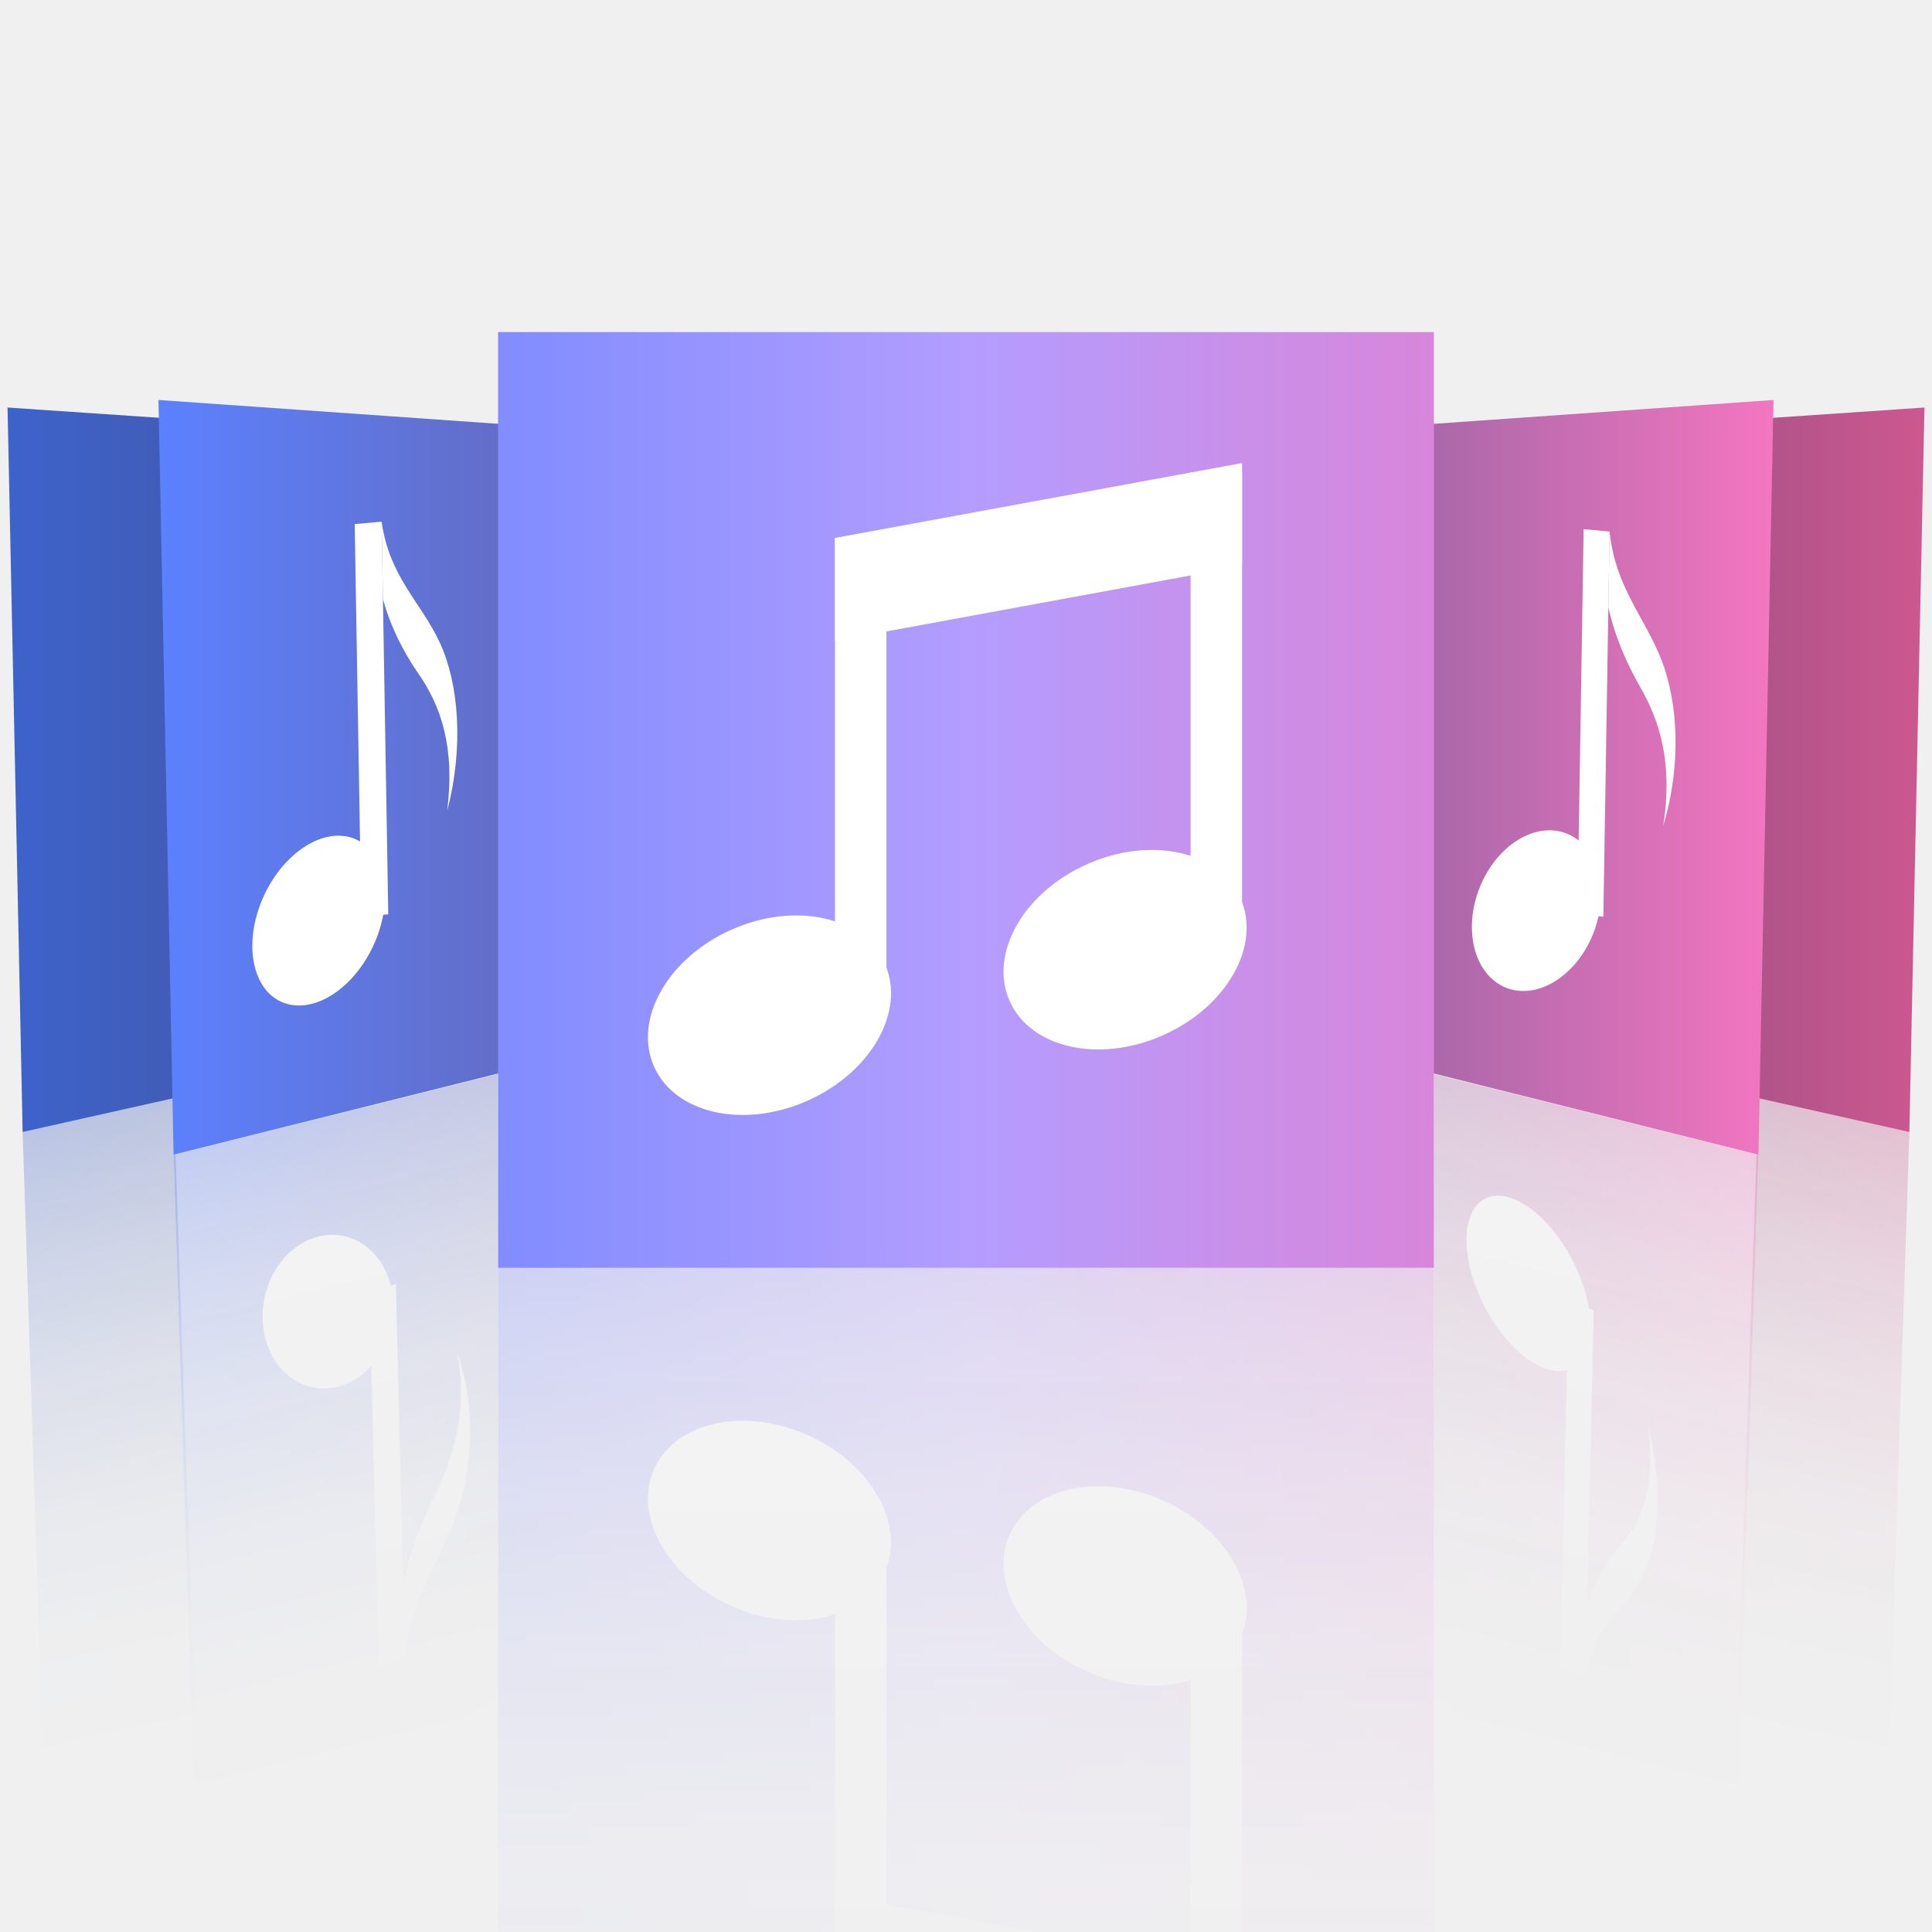
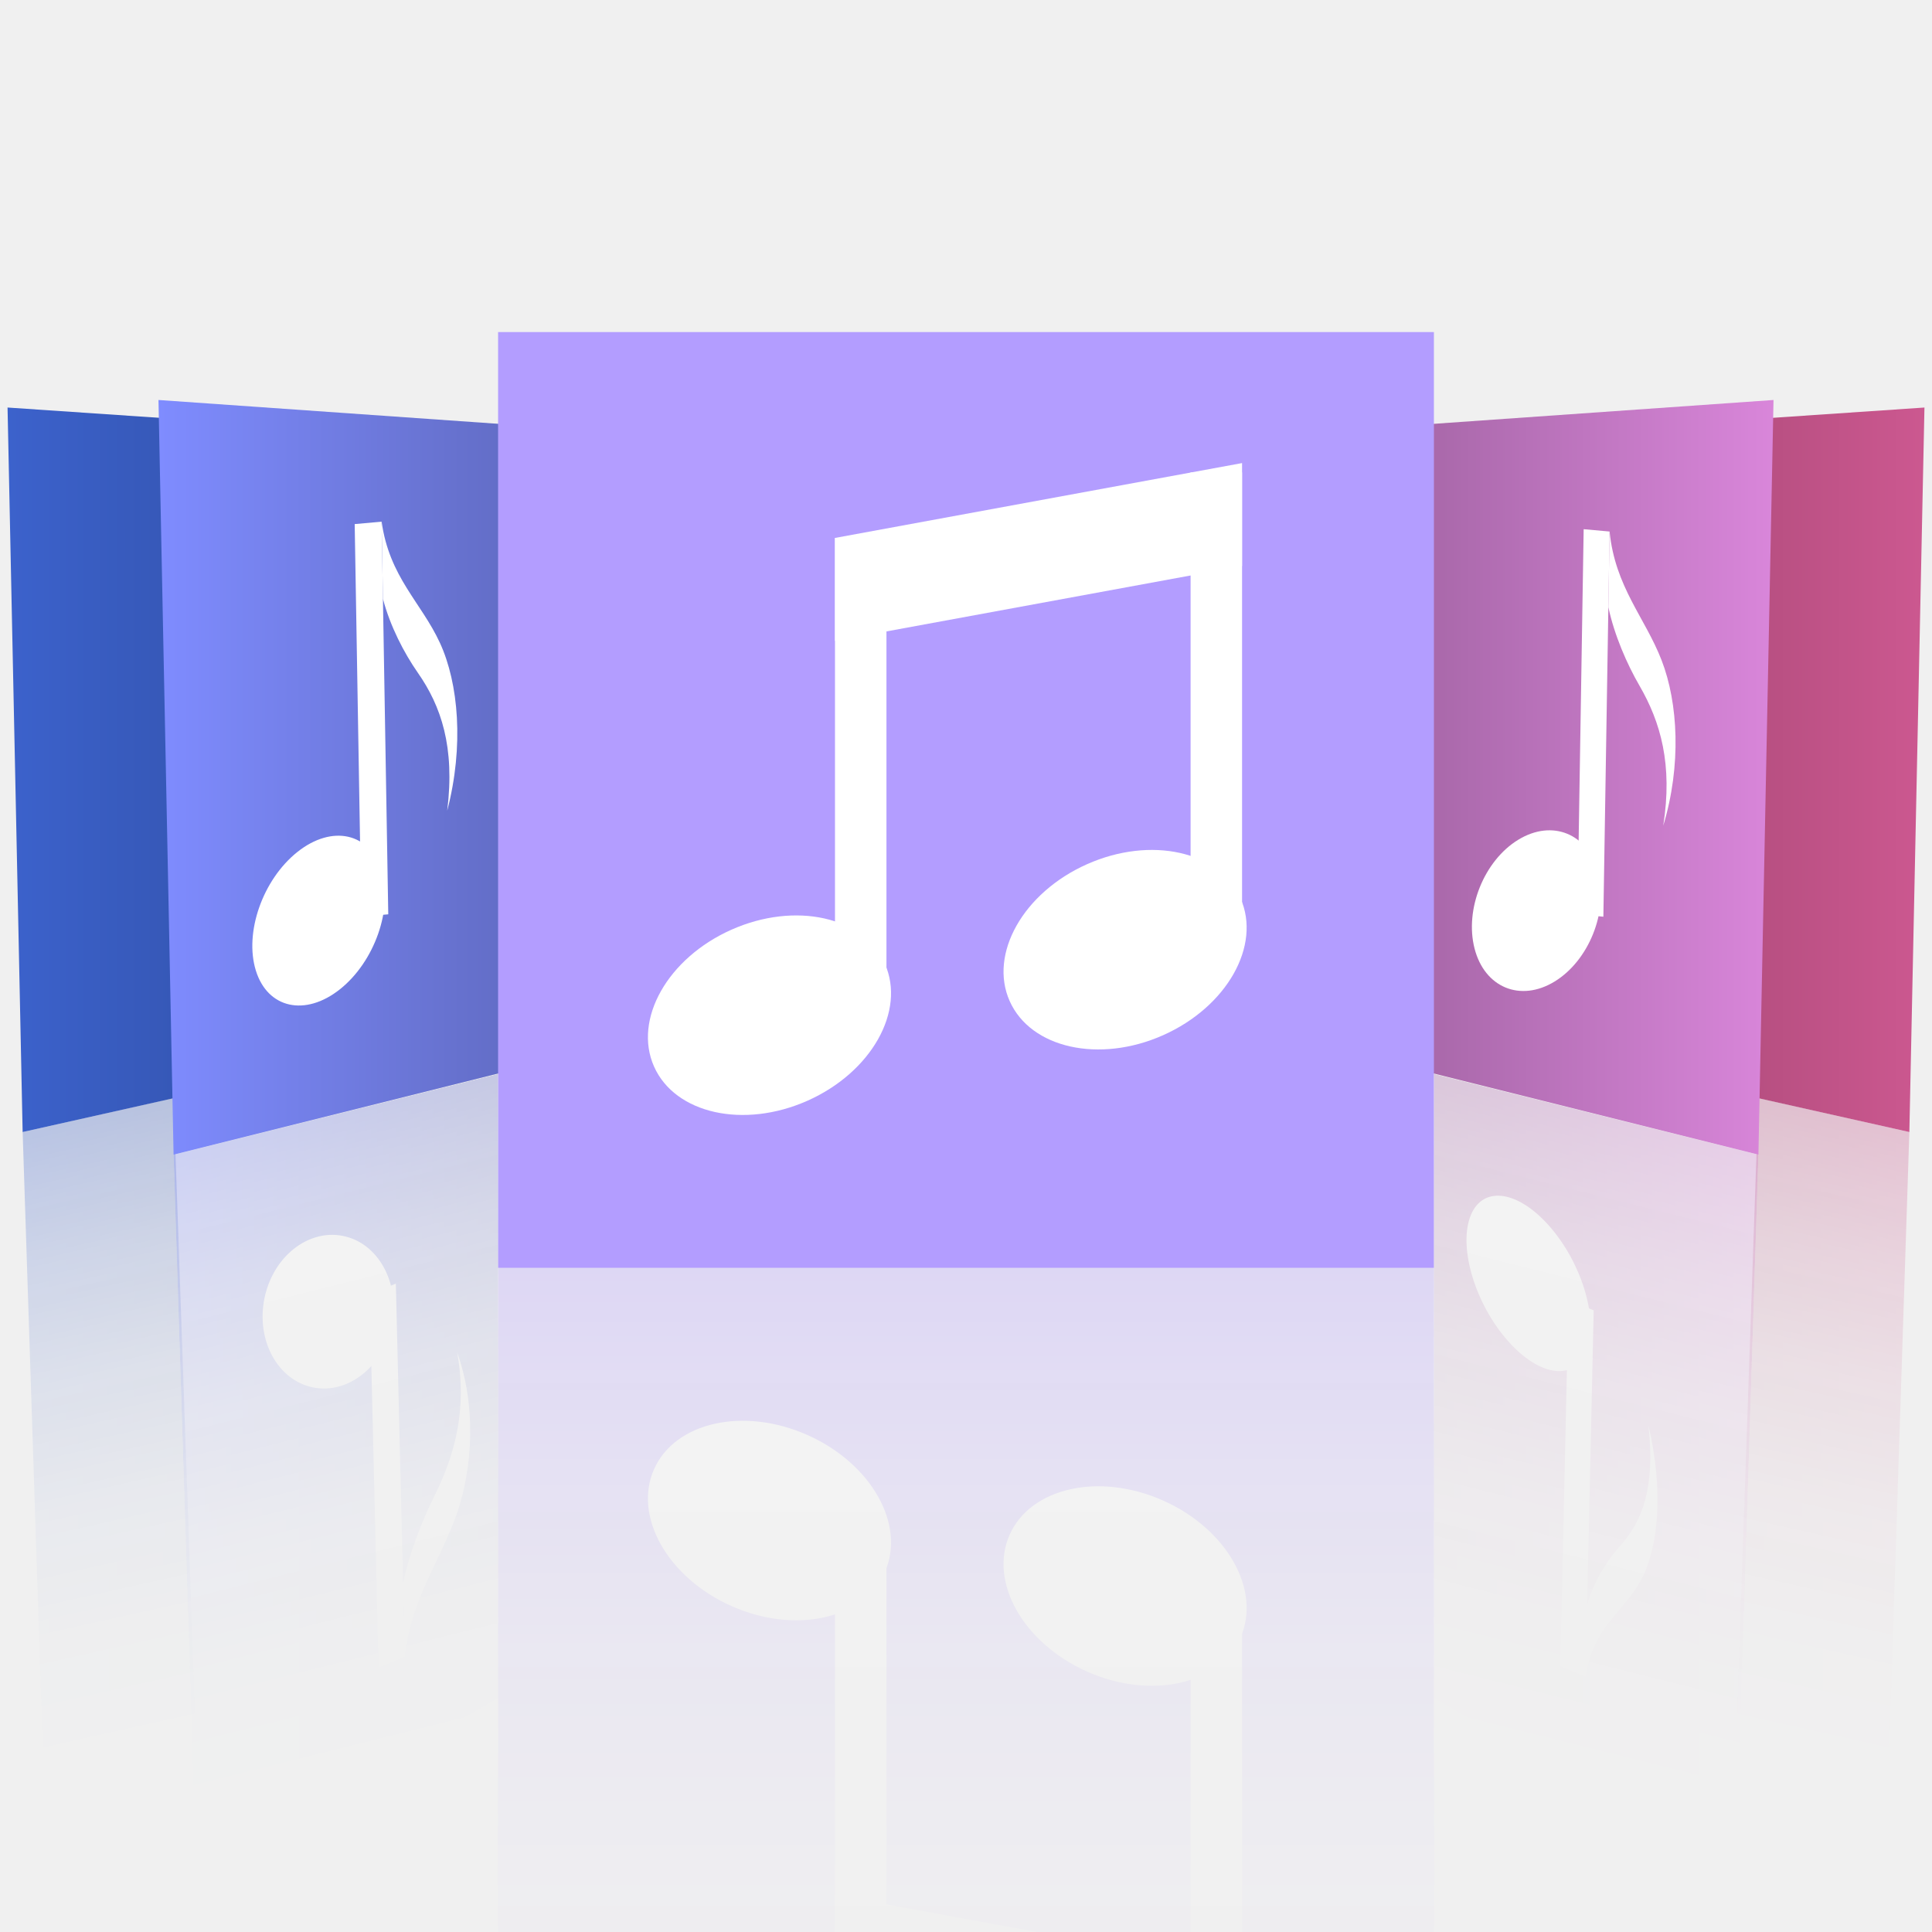
<svg xmlns="http://www.w3.org/2000/svg" viewBox="0 0 256 256">
  <defs>
-     <linearGradient id="sweep" x1="0" y1="0" x2="256" y2="0" gradientUnits="userSpaceOnUse">
-       <stop offset="0" stop-color="#4b7bff" />
-       <stop offset="0.5" stop-color="#b39dff" />
-       <stop offset="1" stop-color="#ff6eb4" />
+     <linearGradient id="far-left" x1="1" y1="0" x2="61" y2="0" gradientUnits="userSpaceOnUse">
+       <stop offset="0" stop-color="#3c62cc" />
+       <stop offset="1" stop-color="#2c4794" />
    </linearGradient>
    <linearGradient id="near-left" x1="21" y1="0" x2="79" y2="0" gradientUnits="userSpaceOnUse">
-       <stop offset="0" stop-color="#5c81ff" />
-       <stop offset="1" stop-color="#6468b8" />
+       <stop offset="0" stop-color="#7f8cff" />
+       <stop offset="1" stop-color="#5b65b8" />
    </linearGradient>
    <linearGradient id="near-right" x1="235" y1="0" x2="177" y2="0" gradientUnits="userSpaceOnUse">
-       <stop offset="0" stop-color="#f376c0" />
-       <stop offset="1" stop-color="#9664a3" />
-     </linearGradient>
-     <linearGradient id="far-left" x1="1" y1="0" x2="61" y2="0" gradientUnits="userSpaceOnUse">
-       <stop offset="0" stop-color="#3d63cc" />
-       <stop offset="1" stop-color="#485194" />
+       <stop offset="0" stop-color="#d986da" />
+       <stop offset="1" stop-color="#9c609d" />
    </linearGradient>
    <linearGradient id="far-right" x1="255" y1="0" x2="195" y2="0" gradientUnits="userSpaceOnUse">
      <stop offset="0" stop-color="#cc5890" />
-       <stop offset="1" stop-color="#7f4d7d" />
+       <stop offset="1" stop-color="#944068" />
    </linearGradient>
    <path id="flag" d="M0,0 C1.5,8 8.5,12 12.5,18 C16.5,24 17.5,33 13.5,42 C15.5,33 12.5,27 7.5,22 C4.5,19 1.5,15 0,11 Z" />
    <g id="eighth" fill="#ffffff">
      <ellipse cx="42" cy="72" rx="15.5" ry="11" transform="rotate(-24 42 72)" />
      <rect x="51.5" y="16" width="6" height="56" />
      <use href="#flag" transform="translate(57.5 16)" />
    </g>
    <g id="beamed-eighths" fill="#ffffff">
      <ellipse cx="29" cy="73" rx="13.5" ry="10" transform="rotate(-24 29 73)" />
      <ellipse cx="67" cy="66" rx="13.5" ry="10" transform="rotate(-24 67 66)" />
      <rect x="36" y="22" width="5.5" height="48" />
      <rect x="74" y="15" width="5.5" height="48" />
      <polygon points="36,22 79.5,14 79.5,25 36,33" />
    </g>
    <clipPath id="near-left-shown">
      <polygon points="23,141 66,130.3 66,213 26,236" />
    </clipPath>
    <clipPath id="near-right-shown">
      <polygon points="233,141 190,130.3 190,213 230,236" />
    </clipPath>
    <linearGradient id="fade" gradientUnits="userSpaceOnUse">
      <stop offset="0" stop-color="#ffffff" stop-opacity="0.3" />
      <stop offset="0.2" stop-color="#ffffff" stop-opacity="0.192" />
      <stop offset="0.4" stop-color="#ffffff" stop-opacity="0.108" />
      <stop offset="0.6" stop-color="#ffffff" stop-opacity="0.048" />
      <stop offset="0.8" stop-color="#ffffff" stop-opacity="0.012" />
      <stop offset="1" stop-color="#ffffff" stop-opacity="0" />
    </linearGradient>
    <linearGradient id="fade-far-left" href="#fade" x1="32" y1="131.5" x2="50.1" y2="212.4" />
    <linearGradient id="fade-near-left" href="#fade" x1="51" y1="134" x2="71.5" y2="215.9" />
    <linearGradient id="fade-middle" href="#fade" x1="0" y1="156" x2="0" y2="280" />
    <linearGradient id="fade-near-right" href="#fade" x1="205" y1="134" x2="184.5" y2="215.9" />
    <linearGradient id="fade-far-right" href="#fade" x1="224" y1="131.5" x2="205.9" y2="212.4" />
    <mask id="far-left-reflection" maskUnits="userSpaceOnUse" x="0" y="0" width="256" height="300">
      <rect width="256" height="300" fill="url(#fade-far-left)" />
    </mask>
    <mask id="near-left-reflection" maskUnits="userSpaceOnUse" x="0" y="0" width="256" height="300">
      <rect width="256" height="300" fill="url(#fade-near-left)" />
    </mask>
    <mask id="middle-reflection" maskUnits="userSpaceOnUse" x="0" y="0" width="256" height="300">
      <rect width="256" height="300" fill="url(#fade-middle)" />
    </mask>
    <mask id="near-right-reflection" maskUnits="userSpaceOnUse" x="0" y="0" width="256" height="300">
      <rect width="256" height="300" fill="url(#fade-near-right)" />
    </mask>
    <mask id="far-right-reflection" maskUnits="userSpaceOnUse" x="0" y="0" width="256" height="300">
      <rect width="256" height="300" fill="url(#fade-far-right)" />
    </mask>
  </defs>
  <g transform="translate(0 12)">
    <polygon points="3,138 23,133.5 26,220 6,230" fill="url(#far-left)" mask="url(#far-left-reflection)" />
    <g clip-path="url(#near-left-shown)" mask="url(#near-left-reflection)">
      <rect width="256" height="256" fill="url(#near-left)" />
      <use href="#eighth" transform="matrix(0.5796 -0.2399 -0.0213 -0.8829 20.66 235.45)" />
    </g>
    <g mask="url(#middle-reflection)">
-       <rect x="66" y="156" width="124" height="124" fill="url(#sweep)" />
+       <rect x="66" y="156" width="124" height="124" fill="#b39dff" />
      <use href="#beamed-eighths" transform="matrix(1.24 0 0 -1.24 66 280)" />
    </g>
    <g clip-path="url(#near-right-shown)" mask="url(#near-right-reflection)">
      <rect width="256" height="256" fill="url(#near-right)" />
      <use href="#eighth" transform="matrix(0.5571 0.2305 0.0193 -0.8663 177.75 210.75)" />
    </g>
    <polygon points="253,138 233,133.5 230,220 250,230" fill="url(#far-right)" mask="url(#far-right-reflection)" />
    <polygon points="1,42 60,46 61,125 3,138" fill="url(#far-left)" />
    <polygon points="196,46 255,42 253,138 195,125" fill="url(#far-right)" />
    <polygon points="21,41 78,45 79,127 23,141" fill="url(#near-left)" />
    <use href="#eighth" transform="matrix(0.5949 -0.0538 0.0157 0.9291 16.11 45.35)" />
    <polygon points="178,45 235,41 233,141 177,127" fill="url(#near-right)" />
    <use href="#eighth" transform="matrix(0.5724 0.0518 -0.0147 0.9114 180.60 40.87)" />
-     <rect x="66" y="32" width="124" height="124" fill="url(#sweep)" />
+     <rect x="66" y="32" width="124" height="124" fill="#b39dff" />
    <use href="#beamed-eighths" transform="matrix(1.24 0 0 1.24 66 32)" />
  </g>
</svg>
